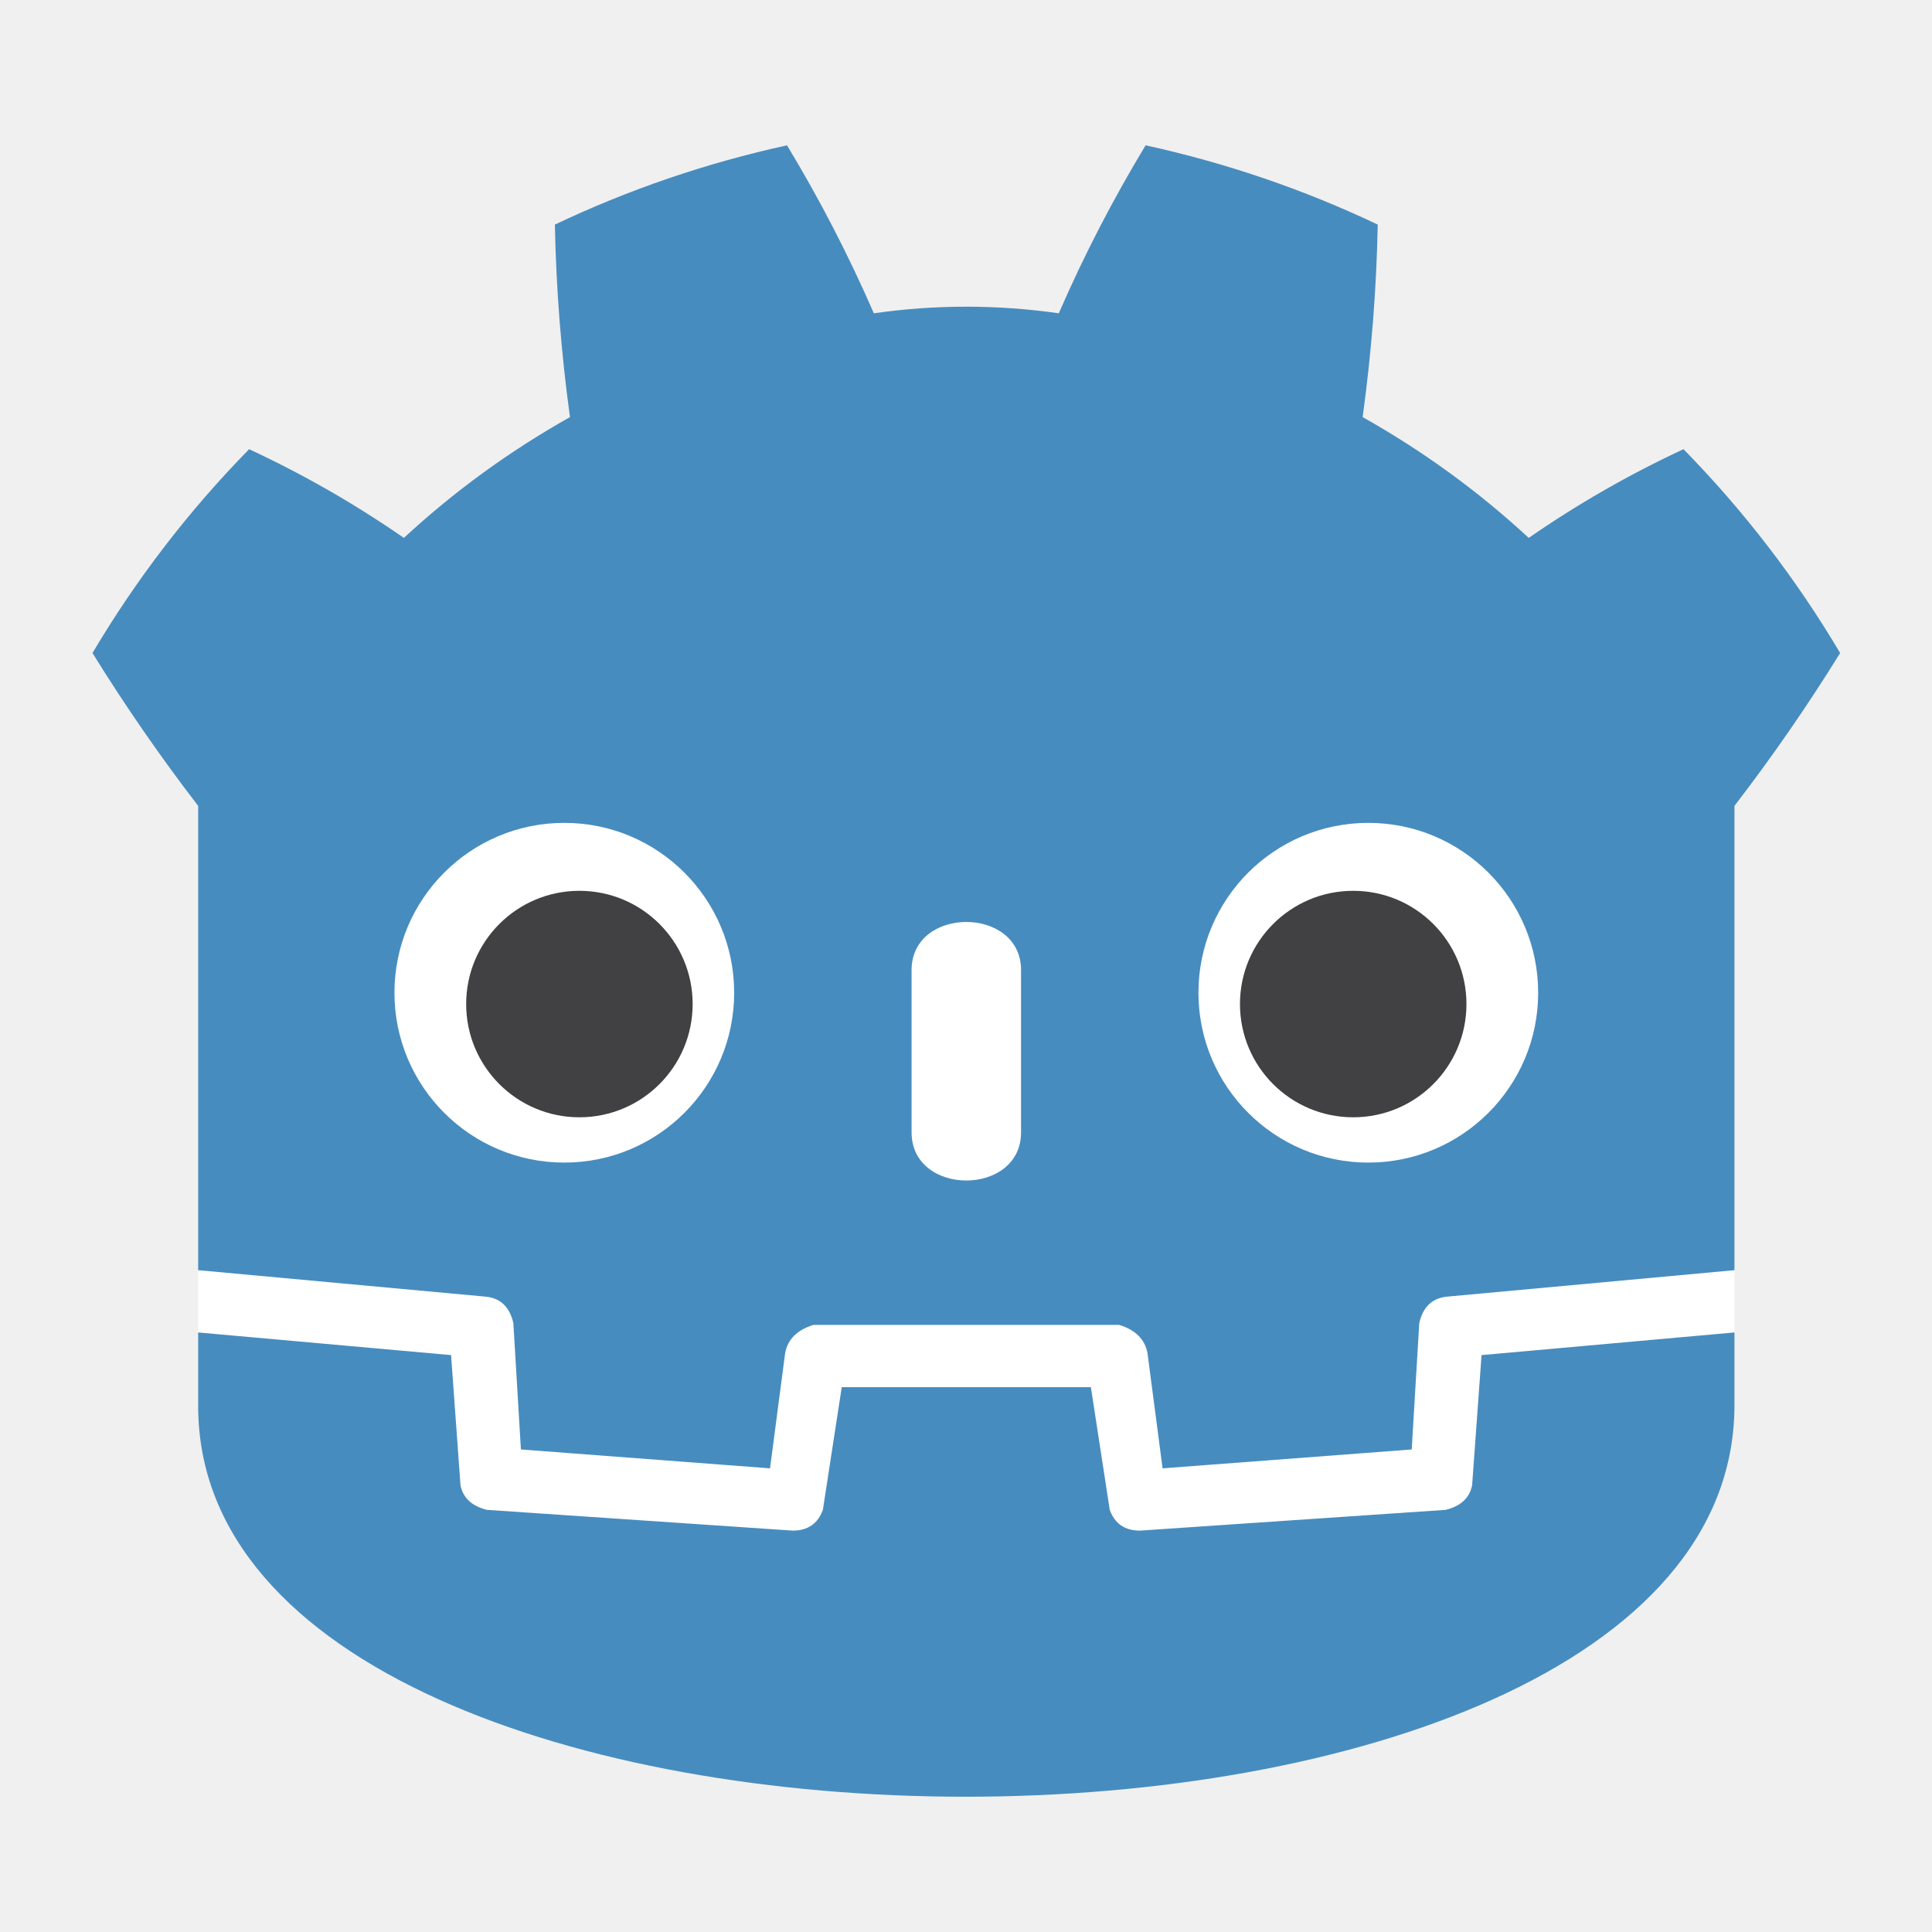
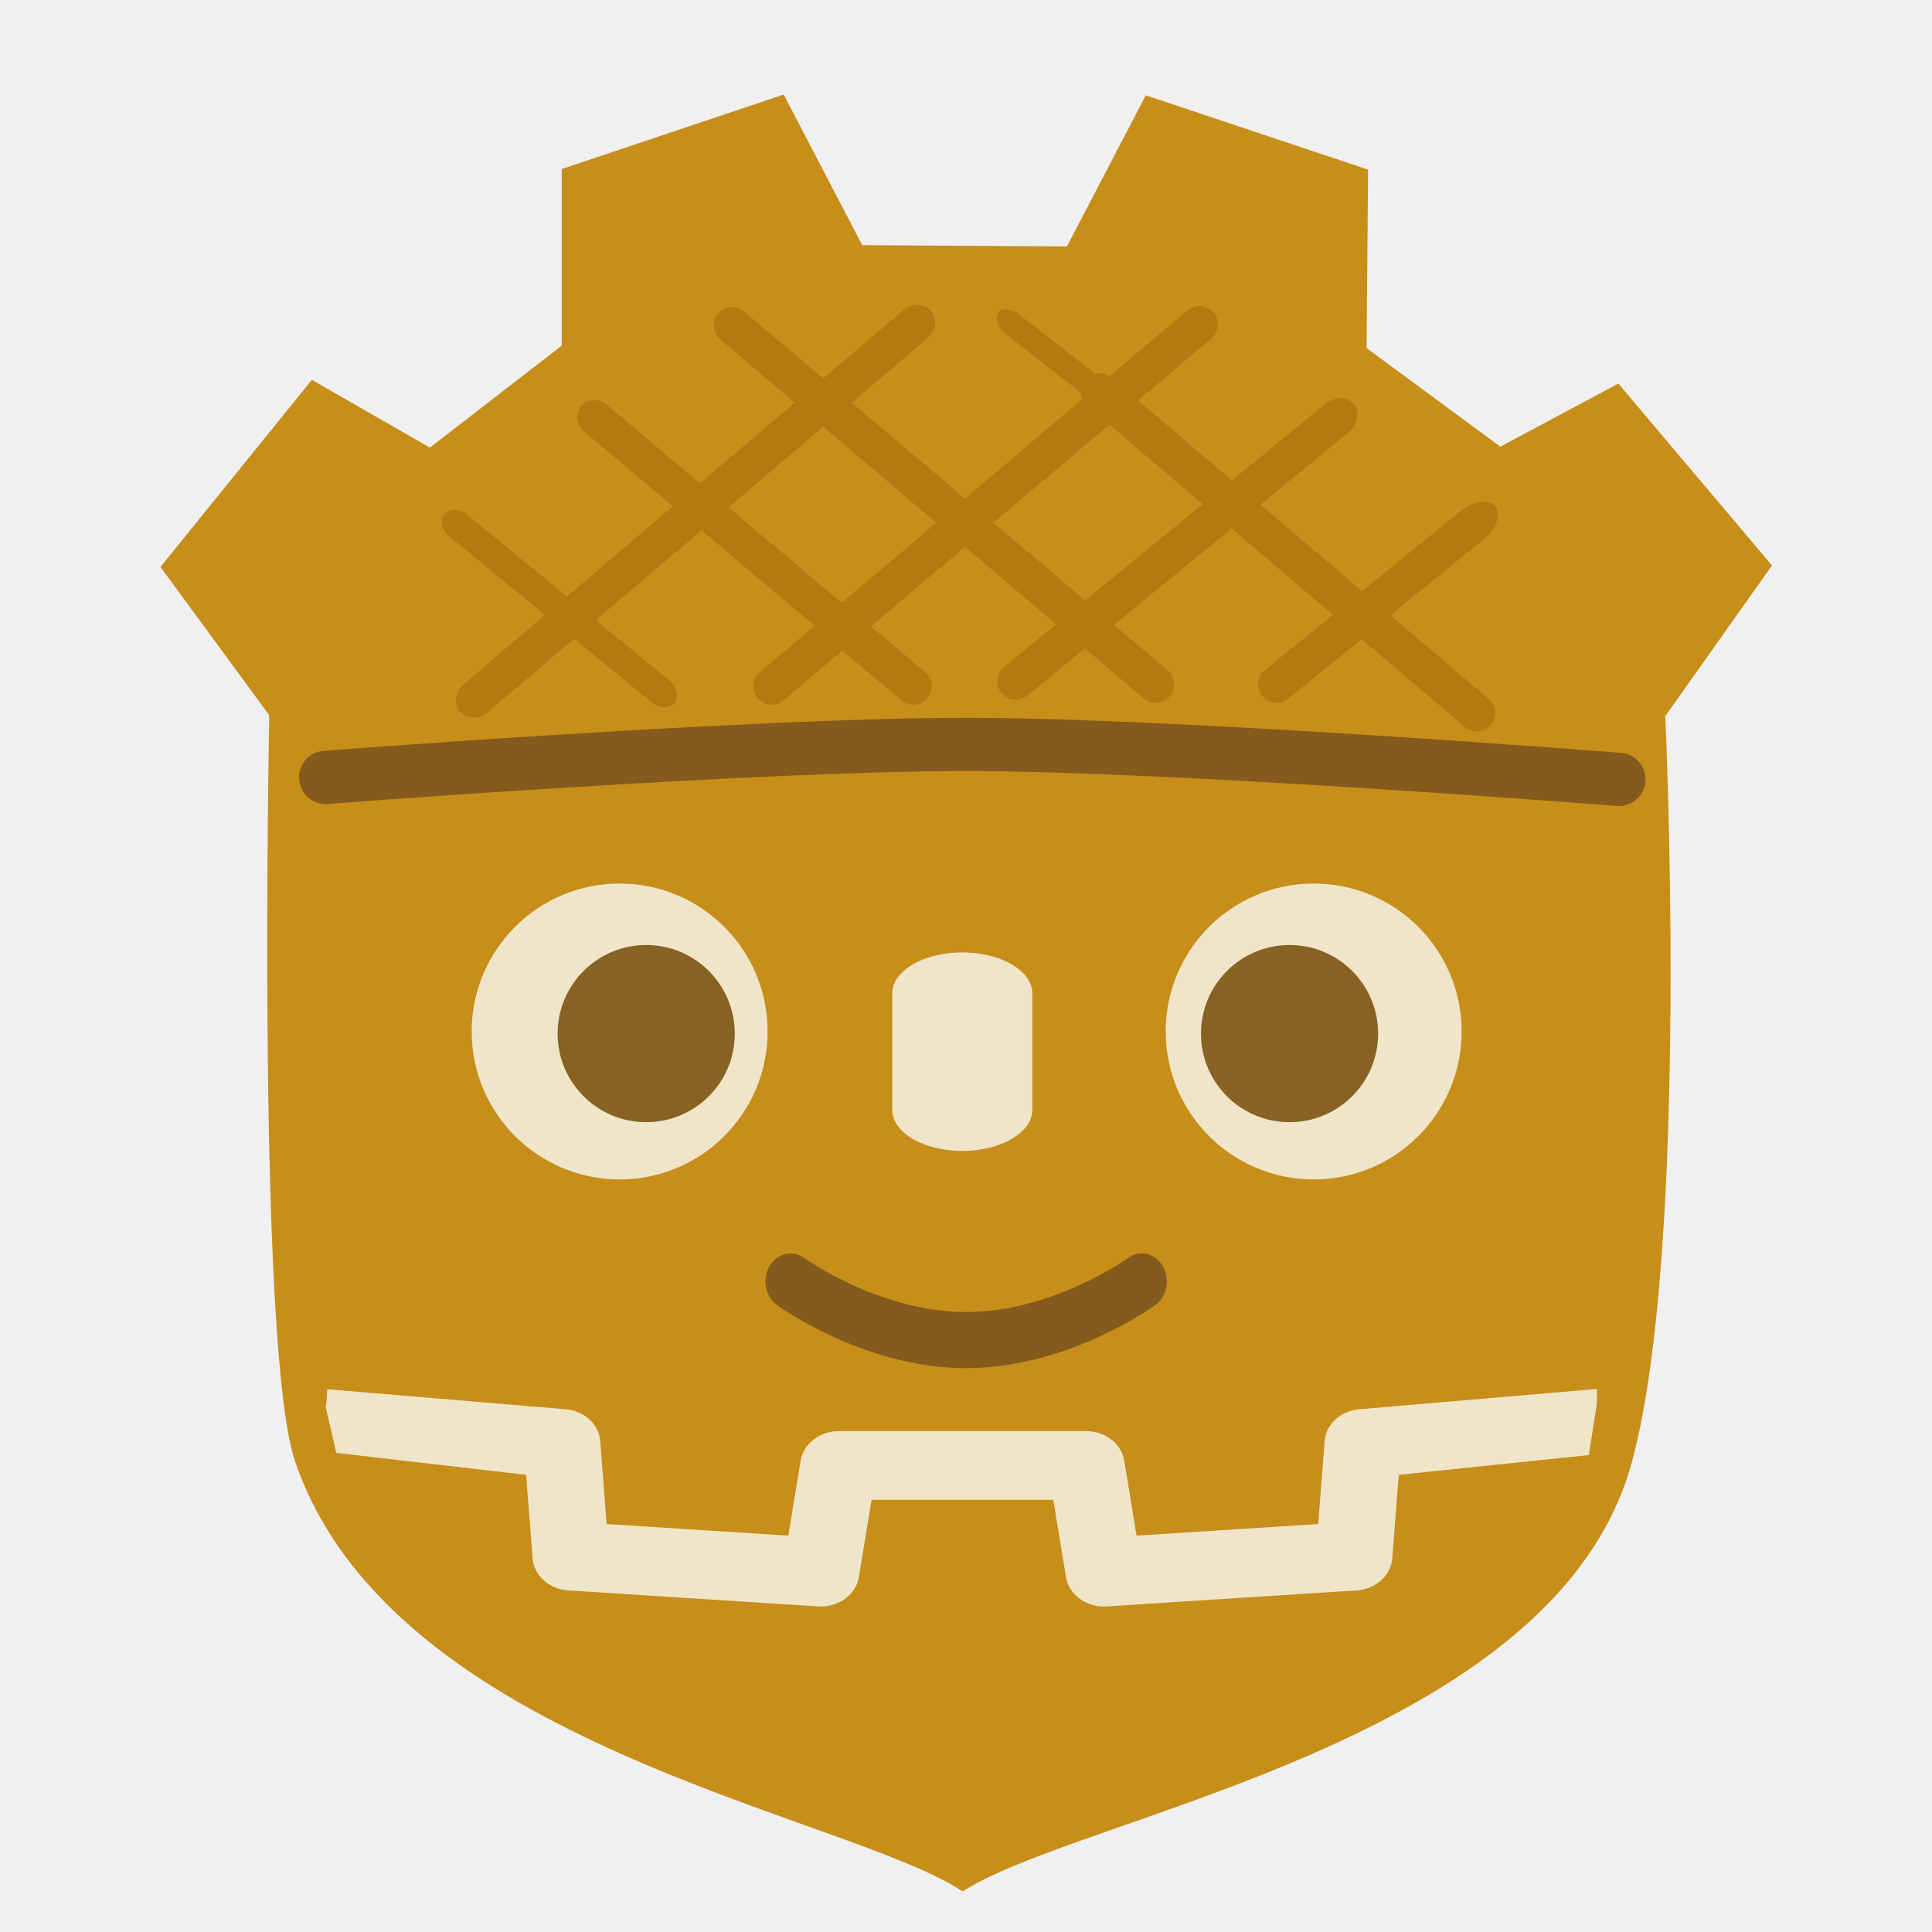
- <svg xmlns="http://www.w3.org/2000/svg" width="16" height="16">
-   <g fill="#fff" transform="scale(.01563)">
-     <path d="M105 673v33q407 354 814 0v-33z" />
-     <path fill="#478cbf" d="m105 673 152 14q12 1 15 14l4 67 132 10 8-61q2-11 15-15h162q13 4 15 15l8 61 132-10 4-67q3-13 15-14l152-14V427q30-39 56-81-35-59-83-108-43 20-82 47-40-37-88-64 7-51 8-102-59-28-123-42-26 43-46 89-49-7-98 0-20-46-46-89-64 14-123 42 1 51 8 102-48 27-88 64-39-27-82-47-48 49-83 108 26 42 56 81zm0 33v39c0 276 813 276 814 0v-39l-134 12-5 69q-2 10-14 13l-162 11q-12 0-16-11l-10-65H446l-10 65q-4 11-16 11l-162-11q-12-3-14-13l-5-69z" />
-     <path d="M483 600c0 34 58 34 58 0v-86c0-34-58-34-58 0z" />
-     <circle cx="725" cy="526" r="90" />
-     <circle cx="299" cy="526" r="90" />
-   </g>
+ <svg xmlns="http://www.w3.org/2000/svg" xmlns:xlink="http://www.w3.org/1999/xlink" xml:space="preserve" width="16" height="16" fill-rule="evenodd" stroke-linecap="round" stroke-miterlimit="1.5" clip-rule="evenodd">
+   <defs>
+     <path id="a" fill="#876223" d="M0,0C0,-7.994 6.477,-14.473 14.471,-14.473C22.473,-14.473 28.95,-7.994 28.95,0C28.95,7.994 22.473,14.479 14.471,14.479C6.477,14.479 0,7.994 0,0" />
+   </defs>
  <g fill="#414042" transform="scale(.01563)">
    <circle cx="307" cy="532" r="60" />
    <circle cx="717" cy="532" r="60" />
  </g>
+   <path fill="#c78e1a" d="M869.304,376.984C869.304,376.984 881.983,646.401 852.415,755.913C813.695,899.316 572.535,935.326 512.116,974.471C512.08,974.445 512.041,974.419 512,974.392C452.739,935.192 222.175,900.445 172.744,755.913C153.063,698.364 159.61,376.537 159.61,376.537L104.284,301.127L181.246,205.994L241.255,240.446L308.284,188.614L308.284,98.829L421.128,60.946L461.056,137.529L565.127,138.165L605.204,61.35L718.231,99.135L717.461,189.847L785.464,239.966L845.463,207.893L923.562,300.367L869.304,376.984Z" transform="translate(-.37 -.21)scale(.01629)" />
+   <path fill="#f0e5c9" fill-rule="nonzero" d="M-0.036,-0.304L-0.075,1.976L-36.697,-1.515C-39.576,-1.793 -41.812,-4.089 -42.014,-6.974L-43.008,-21.221L-71,-23.218L-72.904,-10.306C-73.328,-7.434 -75.836,-5.269 -78.739,-5.269L-116.927,-5.269C-119.829,-5.269 -122.337,-7.434 -122.761,-10.306L-124.666,-23.218L-152.658,-21.221L-153.652,-6.974C-153.854,-4.088 -156.09,-1.792 -158.969,-1.514L-195.721,1.929C-195.721,1.929 -195.799,-0.985 -195.986,-0.985L-194.319,-9.008L-165.071,-12.776L-164.067,-27.15C-163.864,-30.06 -161.516,-32.413 -158.604,-32.622L-120.053,-35.372C-119.907,-35.382 -119.763,-35.388 -119.619,-35.388C-116.722,-35.388 -114.218,-33.222 -113.794,-30.35L-111.835,-17.064L-83.83,-17.064L-81.871,-30.35C-81.448,-33.221 -78.941,-35.387 -76.04,-35.387C-75.898,-35.387 -75.756,-35.382 -75.617,-35.372L-37.061,-32.622C-34.15,-32.413 -31.801,-30.06 -31.598,-27.15L-30.595,-12.776L-1.301,-9.379L-0.036,-0.304Z" transform="matrix(.05374 0 0 -.04822 13.228 11.598)" />
+   <path fill="none" stroke="#845b1c" stroke-width="27.08" d="M188.26,408.108C188.26,408.108 406.17,391.321 513.923,391.338C621.023,391.355 845.717,409.128 845.717,409.128" transform="translate(-.37 -.21)scale(.01629)" />
+   <path fill="#f0e5c9" fill-rule="nonzero" d="M0,0C0,-12.052 -9.765,-21.815 -21.813,-21.815C-33.855,-21.815 -43.623,-12.052 -43.623,0C-43.623,12.044 -33.855,21.802 -21.813,21.802C-9.765,21.802 0,12.044 0,0" transform="matrix(.05618 0 0 -.05618 6.357 8.542)" />
+   <path fill="none" stroke="#f0e5c9" stroke-linejoin="round" stroke-width="71.2" d="M78.885,557.172L78.885,658.45" transform="matrix(.01629 0 0 .00953 6.684 2.917)" />
+   <path fill="#f0e5c9" fill-rule="nonzero" d="M0,0C0,-12.052 9.765,-21.815 21.815,-21.815C33.856,-21.815 43.623,-12.052 43.623,0C43.623,12.044 33.856,21.802 21.815,21.802C9.765,21.802 0,12.044 0,0" transform="matrix(.05618 0 0 -.05618 9.654 8.542)" />
+   <use xlink:href="#a" fill-rule="nonzero" transform="matrix(.05068 0 0 -.05068 9.946 8.56)" />
+   <use xlink:href="#a" fill-rule="nonzero" transform="matrix(.05068 0 0 -.05068 4.618 8.56)" />
+   <path fill="none" stroke="#b37a12" stroke-width="14.29" d="M280.634,300.497L358.618,364.411" transform="matrix(.01935 .00251 .00251 .01835 -2.386 -1.863)" />
+   <path fill="none" stroke="#b37a12" stroke-width="18.75" d="M450.963,331.362L415.061,361.749M513.263,278.631L450.963,331.362M394.943,178.368L513.263,278.631" transform="translate(-.37 -.21)scale(.01629)" />
+   <path fill="none" stroke="#b37a12" stroke-width="17.8" d="M450.963,331.362L331.81,230.919" transform="matrix(.0168 .00043 .00043 .01665 -.744 -.526)" />
+   <path fill="none" stroke="#b37a12" stroke-width="18.75" d="M487.01,361.749L450.963,331.362" transform="translate(-.37 -.21)scale(.01629)" />
+   <path fill="none" stroke="#b37a12" stroke-width="18.71" d="M648.885,269.337L693.752,232.602" transform="matrix(.01817 -.00154 -.00154 .01755 -1.175 .449)" />
+   <path fill="none" stroke="#b37a12" stroke-width="18.75" d="M539.097,359.226L574.33,330.379" transform="translate(-.37 -.21)scale(.01629)" />
+   <path fill="none" stroke="#b37a12" stroke-linejoin="bevel" stroke-width="18.74" d="M264.551,368.122L466.188,196.6" transform="matrix(.01732 -.00088 -.00088 .01703 -.32 -.253)" />
+   <path fill="none" stroke="#b37a12" stroke-width="12.06" d="M581.519,212.022L552.886,190.721" transform="matrix(.02155 .00448 .00448 .0201 -4.384 -3.625)" />
+   <path fill="none" stroke="#b37a12" stroke-width="18.75" d="M586.623,216.365L581.519,212.022M632.496,177.855L586.725,216.452L586.623,216.365M610.267,360.831L574.33,330.379L648.885,269.337L715.072,325.648L671.702,360.831" transform="translate(-.37 -.21)scale(.01629)" />
+   <path fill="none" stroke="#b37a12" stroke-linejoin="bevel" stroke-width="18.75" d="M586.725,216.452L648.885,269.337L574.33,330.379L513.263,278.631L586.725,216.452Z" transform="translate(-.37 -.21)scale(.01629)" />
+   <path fill="none" stroke="#b37a12" stroke-width="18.75" d="M715.072,325.648L718.831,322.598M721.895,320.113L723.01,319.209M718.831,322.598L721.895,320.113M773.484,375.345L715.072,325.648" transform="translate(-.37 -.21)scale(.01629)" />
+   <path fill="none" stroke="#b37a12" stroke-width="18.57" d="M723.01,319.209L751.676,295.953" transform="matrix(.02294 -.0054 -.0054 .02067 -3.458 2.295)" />
+   <path fill="none" stroke="#845b1c" stroke-width="25.55" d="M424.66,664.467C424.66,664.467 465.578,691.143 513.923,691.143C562.268,691.143 603.145,664.443 603.145,664.443" transform="matrix(.01629 0 0 .01818 -.37 -1.467)" />
</svg>
